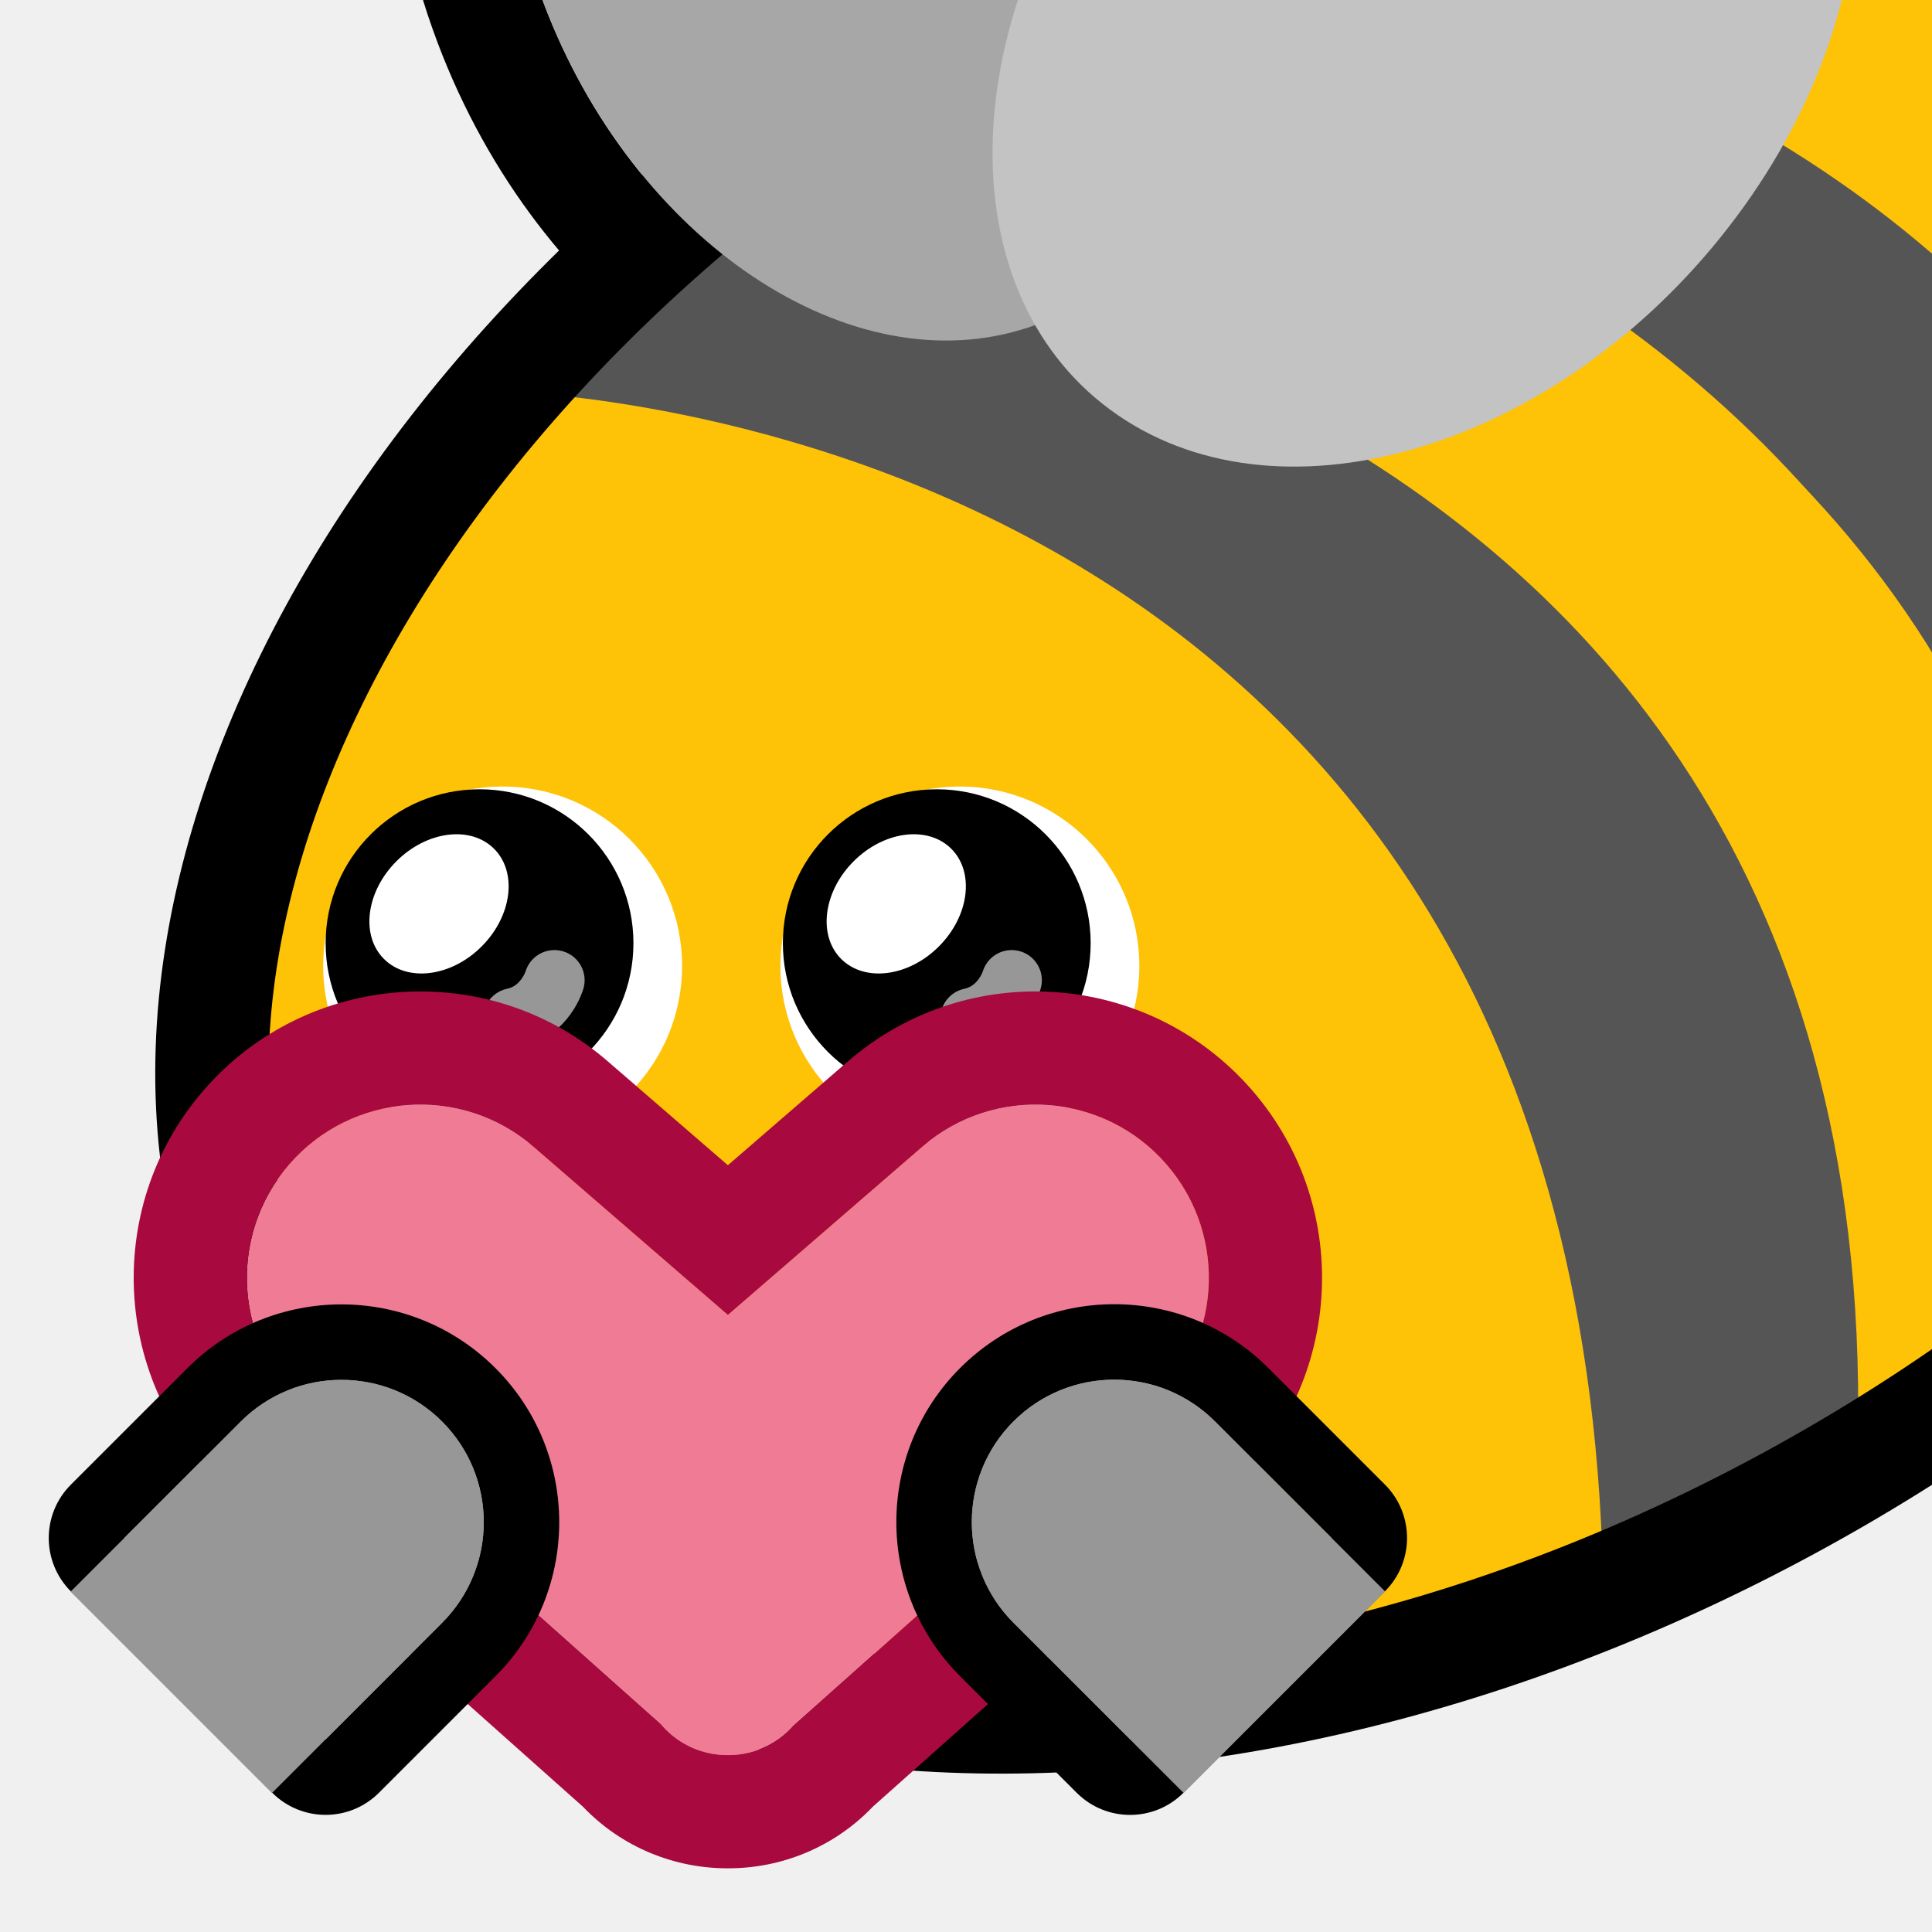
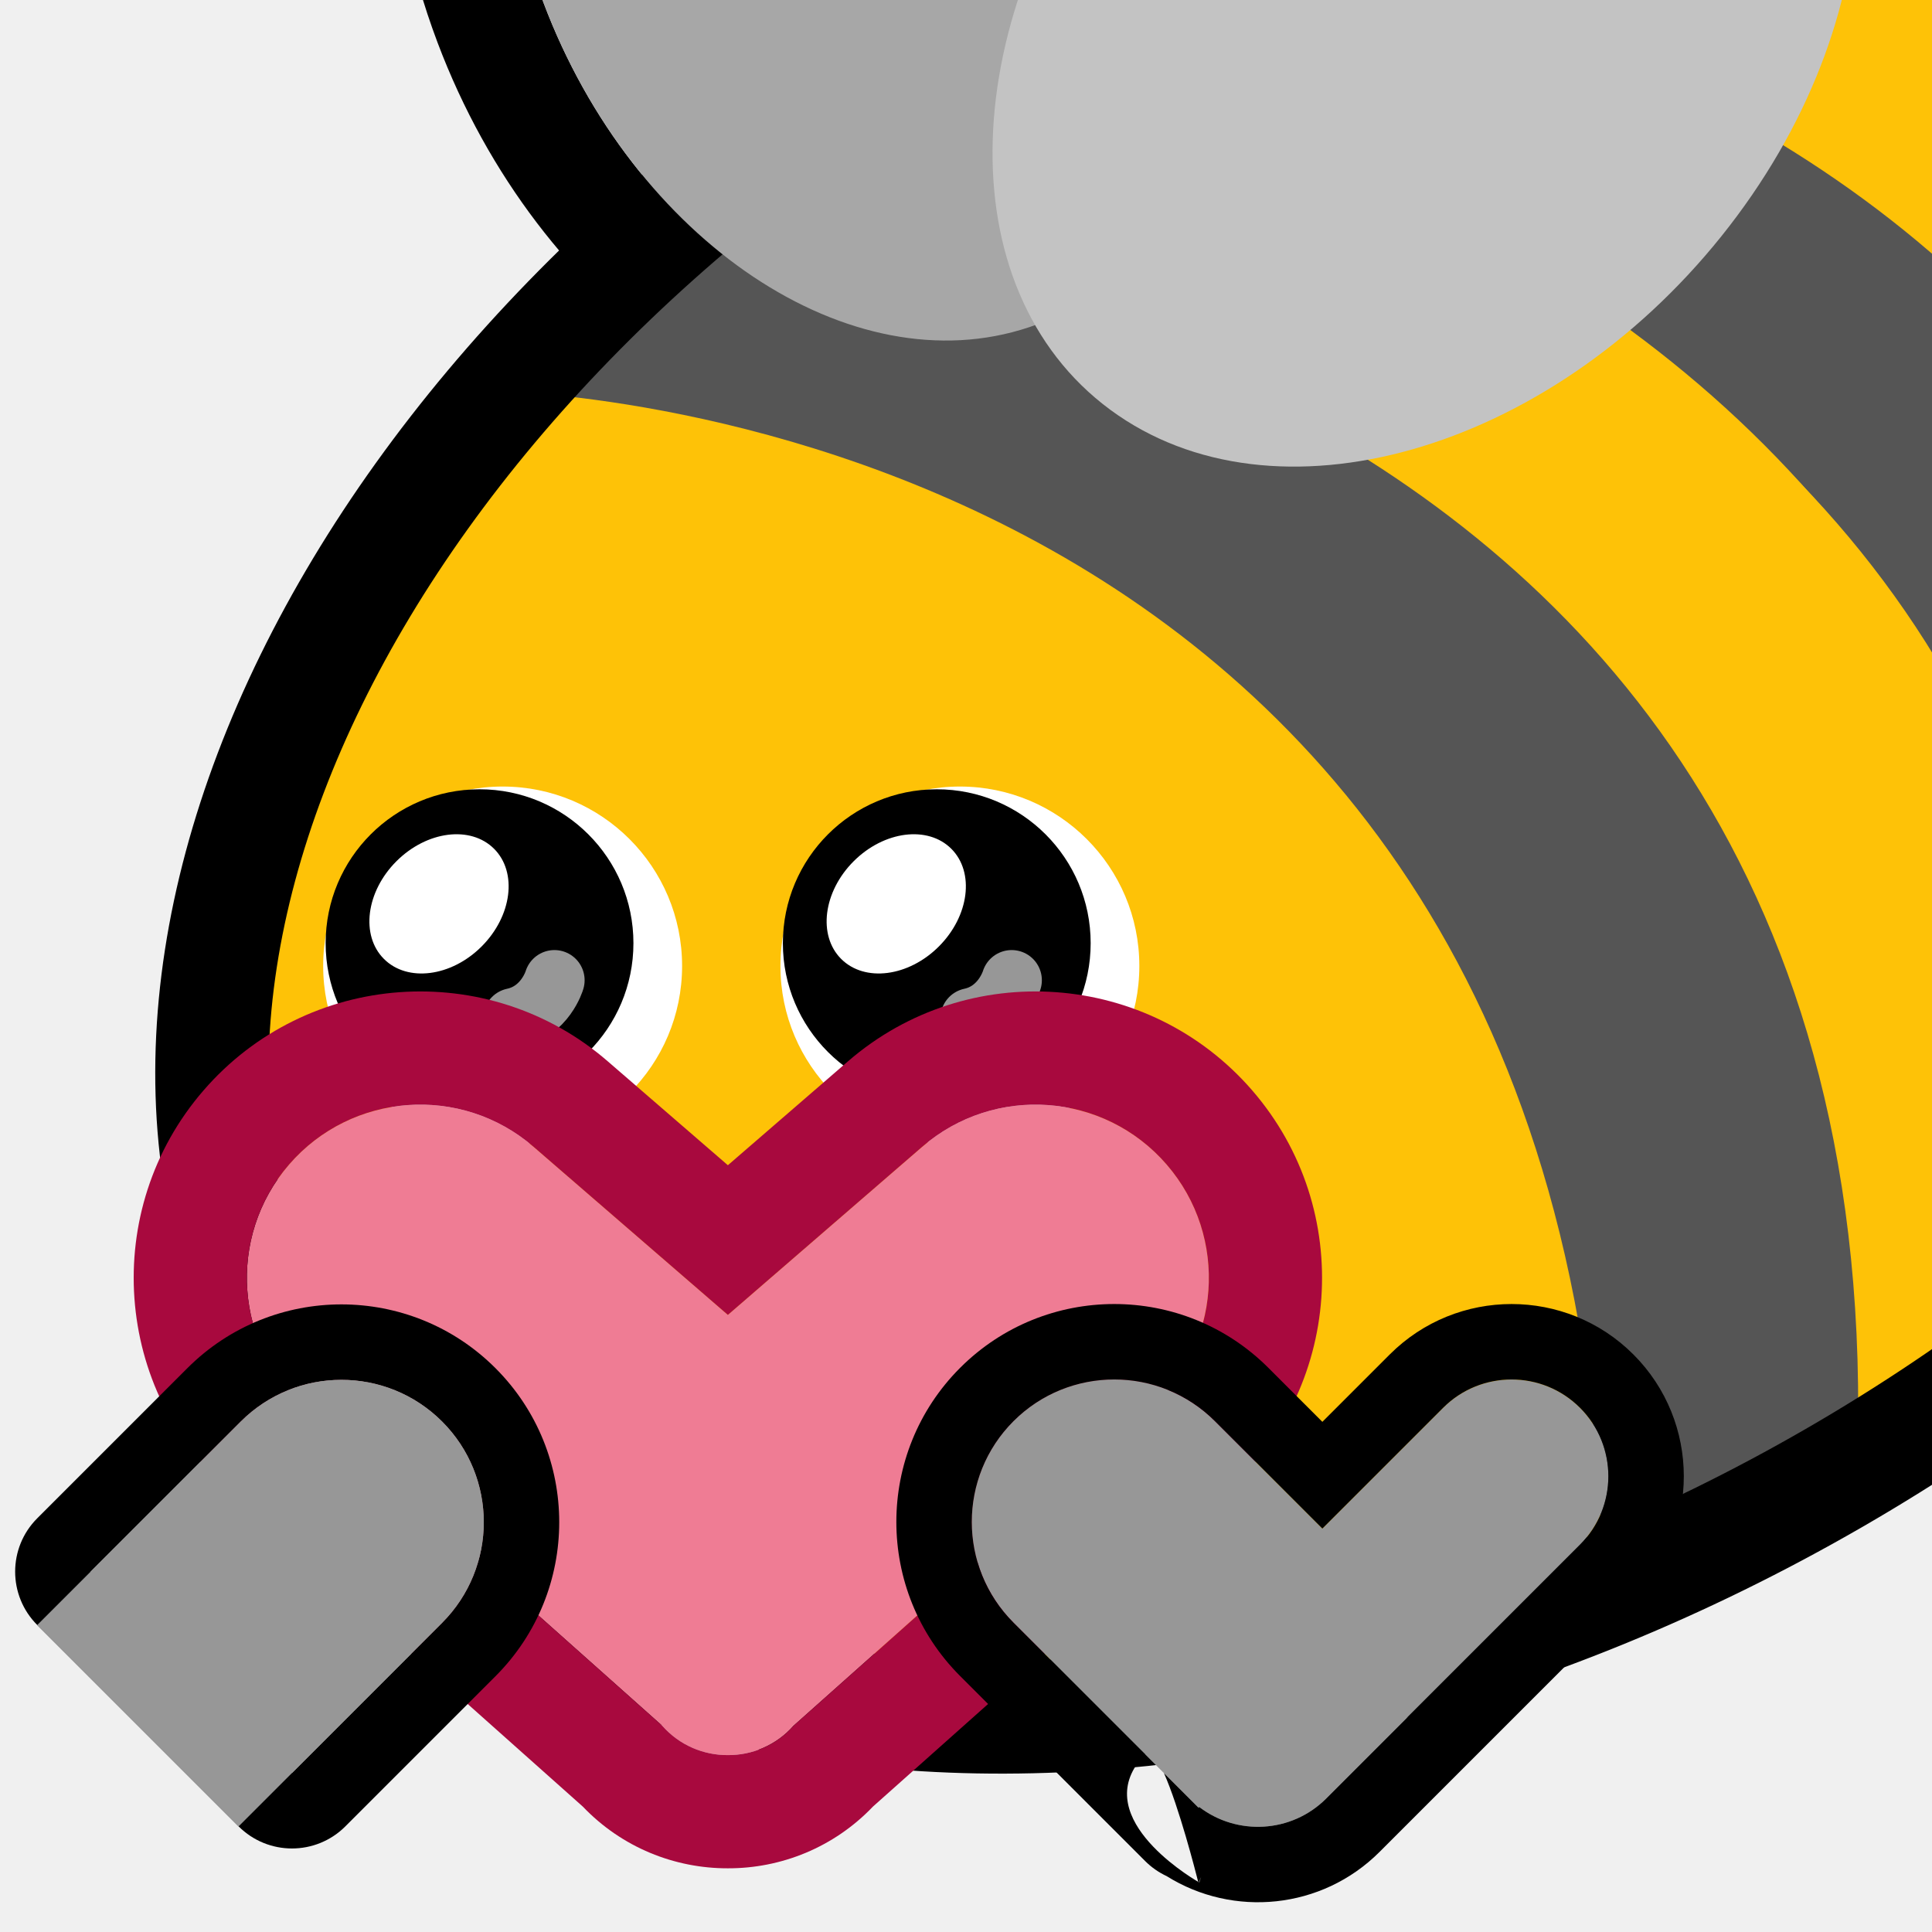
<svg xmlns="http://www.w3.org/2000/svg" width="100%" height="100%" viewBox="0 0 256 256" version="1.1" xml:space="preserve" style="fill-rule:evenodd;clip-rule:evenodd;stroke-linecap:round;stroke-linejoin:round;stroke-miterlimit:1.5;">
  <rect id="blobbee_heart" x="-0" y="0" width="256" height="256" style="fill:none;" />
  <clipPath id="_clip1">
    <rect x="-0" y="0" width="256" height="256" />
  </clipPath>
  <g clip-path="url(#_clip1)">
    <path id="Wings-outline" d="M130.856,59.756C103.019,62.47 71.403,41.235 57.982,5.65C42.637,-35.039 58.037,-75.299 88.386,-85.447C112.041,-93.356 140.798,-81.45 159.283,-56.218C186.131,-74.864 218.386,-77.209 239.378,-61.728C266.807,-41.5 268.887,4.414 239.797,40.686C211.162,76.39 165.207,86.274 138.208,66.364C135.509,64.373 133.058,62.162 130.856,59.756ZM137.155,43.08C139.645,47.429 142.961,51.231 147.111,54.291C168.802,70.288 205.09,59.987 228.095,31.302C251.1,2.617 252.167,-33.659 230.475,-49.656C210.553,-64.348 178.317,-56.856 155.368,-33.312C142.407,-61.872 115.433,-78.674 93.143,-71.221C69.559,-63.336 60.093,-31.263 72.017,0.357C83.942,31.976 112.771,51.244 136.356,43.359C136.624,43.269 136.89,43.176 137.155,43.08Z" />
    <path id="Body" d="M127.902,1.921C208.729,-44.745 300.137,-39.183 331.897,14.333C363.657,67.85 323.82,149.185 242.993,195.851C162.165,242.517 70.758,236.955 38.998,183.439C7.237,129.922 47.074,48.587 127.902,1.921Z" style="fill:rgb(254,194,7);" />
    <g id="Stripes">
      <path d="M188.793,-16.095C187.039,-14.699 315.054,-20.58 327.076,109.803C391.095,-61.796 189.429,-29.021 188.793,-16.095Z" style="fill:rgb(85,85,85);" />
      <path d="M327.076,111.159C319.401,-14.647 191.893,-17.614 192.59,-21.35L145.073,-3.751C145.073,-3.751 299.034,-6.142 304.518,142.104L323.15,113.42" style="fill:rgb(254,194,7);" />
      <path d="M275.897,172.628L304.252,142.104C298.868,-6.332 141.84,-8.914 141.842,-8.859L116.671,5.99C116.437,6.032 279.066,19.108 275.897,172.628Z" style="fill:rgb(85,85,85);" />
      <path d="M118.8,6.104L91.65,27.286C91.65,27.286 247.73,42.825 246.071,194.336L275.383,174.688C286.256,24.404 117.148,7.374 114.749,9.264" style="fill:rgb(254,194,7);" />
      <path d="M85.819,30.174L65.463,51.814C65.463,51.814 209.143,53.111 212.42,209.36L246.071,194.336C251.812,38.125 90.484,31.835 85.819,30.174Z" style="fill:rgb(85,85,85);" />
    </g>
    <path id="Body-outline" d="M127.902,1.921C208.729,-44.745 300.137,-39.183 331.897,14.333C363.657,67.85 323.82,149.185 242.993,195.851C162.165,242.517 70.758,236.955 38.998,183.439C7.237,129.922 47.074,48.587 127.902,1.921Z" style="fill:none;stroke:black;stroke-width:15px;" />
    <g id="Wings">
      <path id="Back-wing" d="M93.143,-71.221C116.727,-79.107 145.556,-59.838 157.481,-28.219C169.406,3.4 159.94,35.473 136.356,43.359C112.771,51.244 83.942,31.976 72.017,0.357C60.093,-31.263 69.559,-63.336 93.143,-71.221Z" style="fill:rgb(167,167,167);" />
      <path id="Front-wing" d="M230.475,-49.656C252.167,-33.659 251.1,2.617 228.095,31.302C205.09,59.987 168.802,70.288 147.111,54.291C125.419,38.295 126.486,2.019 149.491,-26.666C172.496,-55.351 208.784,-65.652 230.475,-49.656Z" style="fill:rgb(195,195,195);" />
    </g>
    <g id="Eyes">
      <g id="Right-eye">
        <circle id="Eye-white" cx="127.189" cy="128" r="23.779" style="fill:white;" />
        <circle id="Pupil" cx="124.127" cy="124.976" r="20.392" />
        <path id="Eye-reflection-top" d="M113.113,114.122C117.141,110.094 122.94,109.354 126.055,112.469C129.171,115.585 128.43,121.384 124.403,125.412C120.375,129.44 114.576,130.18 111.46,127.065C108.344,123.949 109.085,118.15 113.113,114.122Z" style="fill:white;" />
        <path id="Eye-reflection-bottom" d="M134.052,129.888C134.052,129.888 132.852,134.024 128.61,134.929" style="fill:none;stroke:rgb(151,151,151);stroke-width:8px;" />
      </g>
      <g id="Left-eye">
        <circle id="Eye-white1" cx="66.602" cy="128" r="23.779" style="fill:white;" />
        <circle id="Pupil1" cx="63.541" cy="124.976" r="20.392" />
        <path id="Eye-reflection-top1" d="M52.526,114.122C56.554,110.094 62.354,109.354 65.469,112.469C68.585,115.585 67.844,121.384 63.816,125.412C59.789,129.44 53.989,130.18 50.874,127.065C47.758,123.949 48.499,118.15 52.526,114.122Z" style="fill:white;" />
        <path id="Eye-reflection-bottom1" d="M73.465,129.888C73.465,129.888 72.266,134.024 68.024,134.929" style="fill:none;stroke:rgb(151,151,151);stroke-width:8px;" />
      </g>
    </g>
    <path id="Heart" d="M87.749,228.668L40.65,186.704C31.063,178.41 30.013,163.894 38.306,154.307C46.599,144.719 61.116,143.669 70.703,151.962L96.448,174.232L122.192,151.962C131.779,143.669 146.296,144.719 154.589,154.307C162.882,163.894 161.832,178.41 152.245,186.704L105.146,228.668C102.863,231.261 99.661,232.58 96.448,232.559C93.234,232.58 90.032,231.261 87.749,228.668Z" style="fill:rgb(239,124,148);" />
    <path d="M77.228,239.384C77.226,239.382 77.224,239.38 77.221,239.378C76.583,238.809 30.744,197.968 30.787,198.005C14.985,184.288 13.266,160.325 26.962,144.493C40.671,128.645 64.668,126.908 80.517,140.618C80.517,140.618 96.448,154.398 96.448,154.398L112.378,140.618C128.227,126.908 152.224,128.645 165.934,144.493C179.616,160.31 177.913,184.245 162.151,197.967C162.151,197.967 115.667,239.384 115.671,239.38C110.49,244.807 103.482,247.581 96.446,247.56C89.411,247.579 82.408,244.807 77.228,239.384ZM87.749,228.668C90.032,231.261 93.234,232.58 96.448,232.559C99.661,232.58 102.863,231.261 105.146,228.668L152.245,186.704C161.832,178.41 162.882,163.894 154.589,154.307C146.296,144.719 131.779,143.669 122.192,151.962L96.448,174.232L70.703,151.962C61.116,143.669 46.599,144.719 38.306,154.307C30.013,163.894 31.063,178.41 40.65,186.704L87.749,228.668Z" style="fill:rgb(168,9,62);" />
-     <g id="Hands">
-       <g id="Right-hand">
-         <path id="Outline" d="M160.993,188.338L176.441,203.786L149.742,230.485L134.294,215.037C126.926,207.669 126.926,195.706 134.294,188.338C141.662,180.97 153.625,180.97 160.993,188.338Z" style="fill:rgb(151,151,151);" />
-         <path d="M168.064,181.267L183.512,196.715C187.417,200.62 187.417,206.952 183.512,210.857L156.813,237.556C152.908,241.461 146.576,241.461 142.671,237.556L127.223,222.108C115.953,210.838 115.953,192.537 127.223,181.267C138.493,169.997 156.793,169.997 168.064,181.267ZM160.993,188.338C153.625,180.97 141.662,180.97 134.294,188.338C126.926,195.706 126.926,207.669 134.294,215.037L149.742,230.485L176.441,203.786L160.993,188.338Z" />
-         <path id="Fill" d="M160.993,188.338L183.535,210.881L156.837,237.579L134.294,215.037C126.926,207.669 126.926,195.706 134.294,188.338C141.662,180.97 153.625,180.97 160.993,188.338Z" style="fill:rgb(151,151,151);" />
-       </g>
-       <g id="Left-hand">
-         <path id="Outline1" d="M31.899,188.359L16.461,203.797L43.142,230.479L58.58,215.04C65.943,207.677 65.943,195.722 58.58,188.359C51.217,180.996 39.262,180.996 31.899,188.359Z" style="fill:rgb(151,151,151);" />
-         <path d="M24.828,181.288C36.093,170.022 54.386,170.022 65.651,181.288C76.917,192.553 76.917,210.846 65.651,222.111L50.213,237.55C46.308,241.455 39.976,241.455 36.071,237.55L9.39,210.868C5.484,206.963 5.484,200.631 9.39,196.726L24.828,181.288ZM31.899,188.359L16.461,203.797L43.142,230.479L58.58,215.04C65.943,207.677 65.943,195.722 58.58,188.359C51.217,180.996 39.262,180.996 31.899,188.359Z" />
-         <path id="Fill1" d="M31.899,188.359L9.36,210.898L36.041,237.579L58.58,215.04C65.943,207.677 65.943,195.722 58.58,188.359C51.217,180.996 39.262,180.996 31.899,188.359Z" style="fill:rgb(151,151,151);" />
-       </g>
+     <g id="Left-hand">
+       <path id="Outline" d="M31.899,188.359L12.007,208.251L38.689,234.932L58.58,215.04C65.943,207.677 65.943,195.722 58.58,188.359C51.217,180.996 39.262,180.996 31.899,188.359Z" style="fill:rgb(151,151,151);" />
+       <path d="M24.828,181.288C36.093,170.022 54.386,170.022 65.651,181.288C76.917,192.553 76.917,210.846 65.651,222.111L45.76,242.003C41.854,245.909 35.523,245.909 31.617,242.003L4.936,215.322C1.031,211.417 1.031,205.085 4.936,201.18L24.828,181.288ZM31.899,188.359L12.007,208.251L38.689,234.932L58.58,215.04C65.943,207.677 65.943,195.722 58.58,188.359C51.217,180.996 39.262,180.996 31.899,188.359Z" />
+       <path id="Fill" d="M31.899,188.359L4.926,215.332L31.607,242.013L58.58,215.04C65.943,207.677 65.943,195.722 58.58,188.359C51.217,180.996 39.262,180.996 31.899,188.359Z" style="fill:rgb(151,151,151);" />
    </g>
+     <path id="Right-arm" d="M158.906,239.434L158.81,239.53L134.294,215.013C126.926,207.645 126.926,195.682 134.294,188.314C141.662,180.947 153.625,180.947 160.993,188.314L175.221,202.543L191.221,186.543C196.227,181.537 204.355,181.537 209.361,186.543C214.367,191.549 214.367,199.677 209.361,204.683L175.728,238.316C171.14,242.904 163.922,243.277 158.906,239.434Z" style="fill:rgb(151,151,151);" />
+     <path d="M154.582,248.592C153.535,248.103 152.572,247.433 151.739,246.601L127.223,222.084C115.953,210.814 115.953,192.514 127.223,181.243C138.493,169.973 156.793,169.973 168.064,181.243C168.064,181.243 175.221,188.401 175.221,188.401L184.15,179.472C193.059,170.564 207.524,170.564 216.432,179.472C225.341,188.38 225.341,202.846 216.432,211.754L182.799,245.387C175.145,253.041 163.385,254.105 154.582,248.592ZM151.74,232.459C144.011,240.356 157.246,248.462 158.766,249.353C158.43,248.019 156.237,239.455 154.233,234.952L158.81,239.53L158.906,239.434C163.922,243.277 171.14,242.904 175.728,238.316L209.361,204.683C214.367,199.677 214.367,191.549 209.361,186.543C204.355,181.537 196.227,181.537 191.221,186.543L175.221,202.543L160.993,188.314C153.625,180.947 141.662,180.947 134.294,188.314C126.926,195.682 126.926,207.645 134.294,215.013L151.74,232.459ZM158.861,249.408C158.891,249.425 158.906,249.434 158.906,249.434L159.159,248.687L158.861,249.408Z" />
  </g>
</svg>
